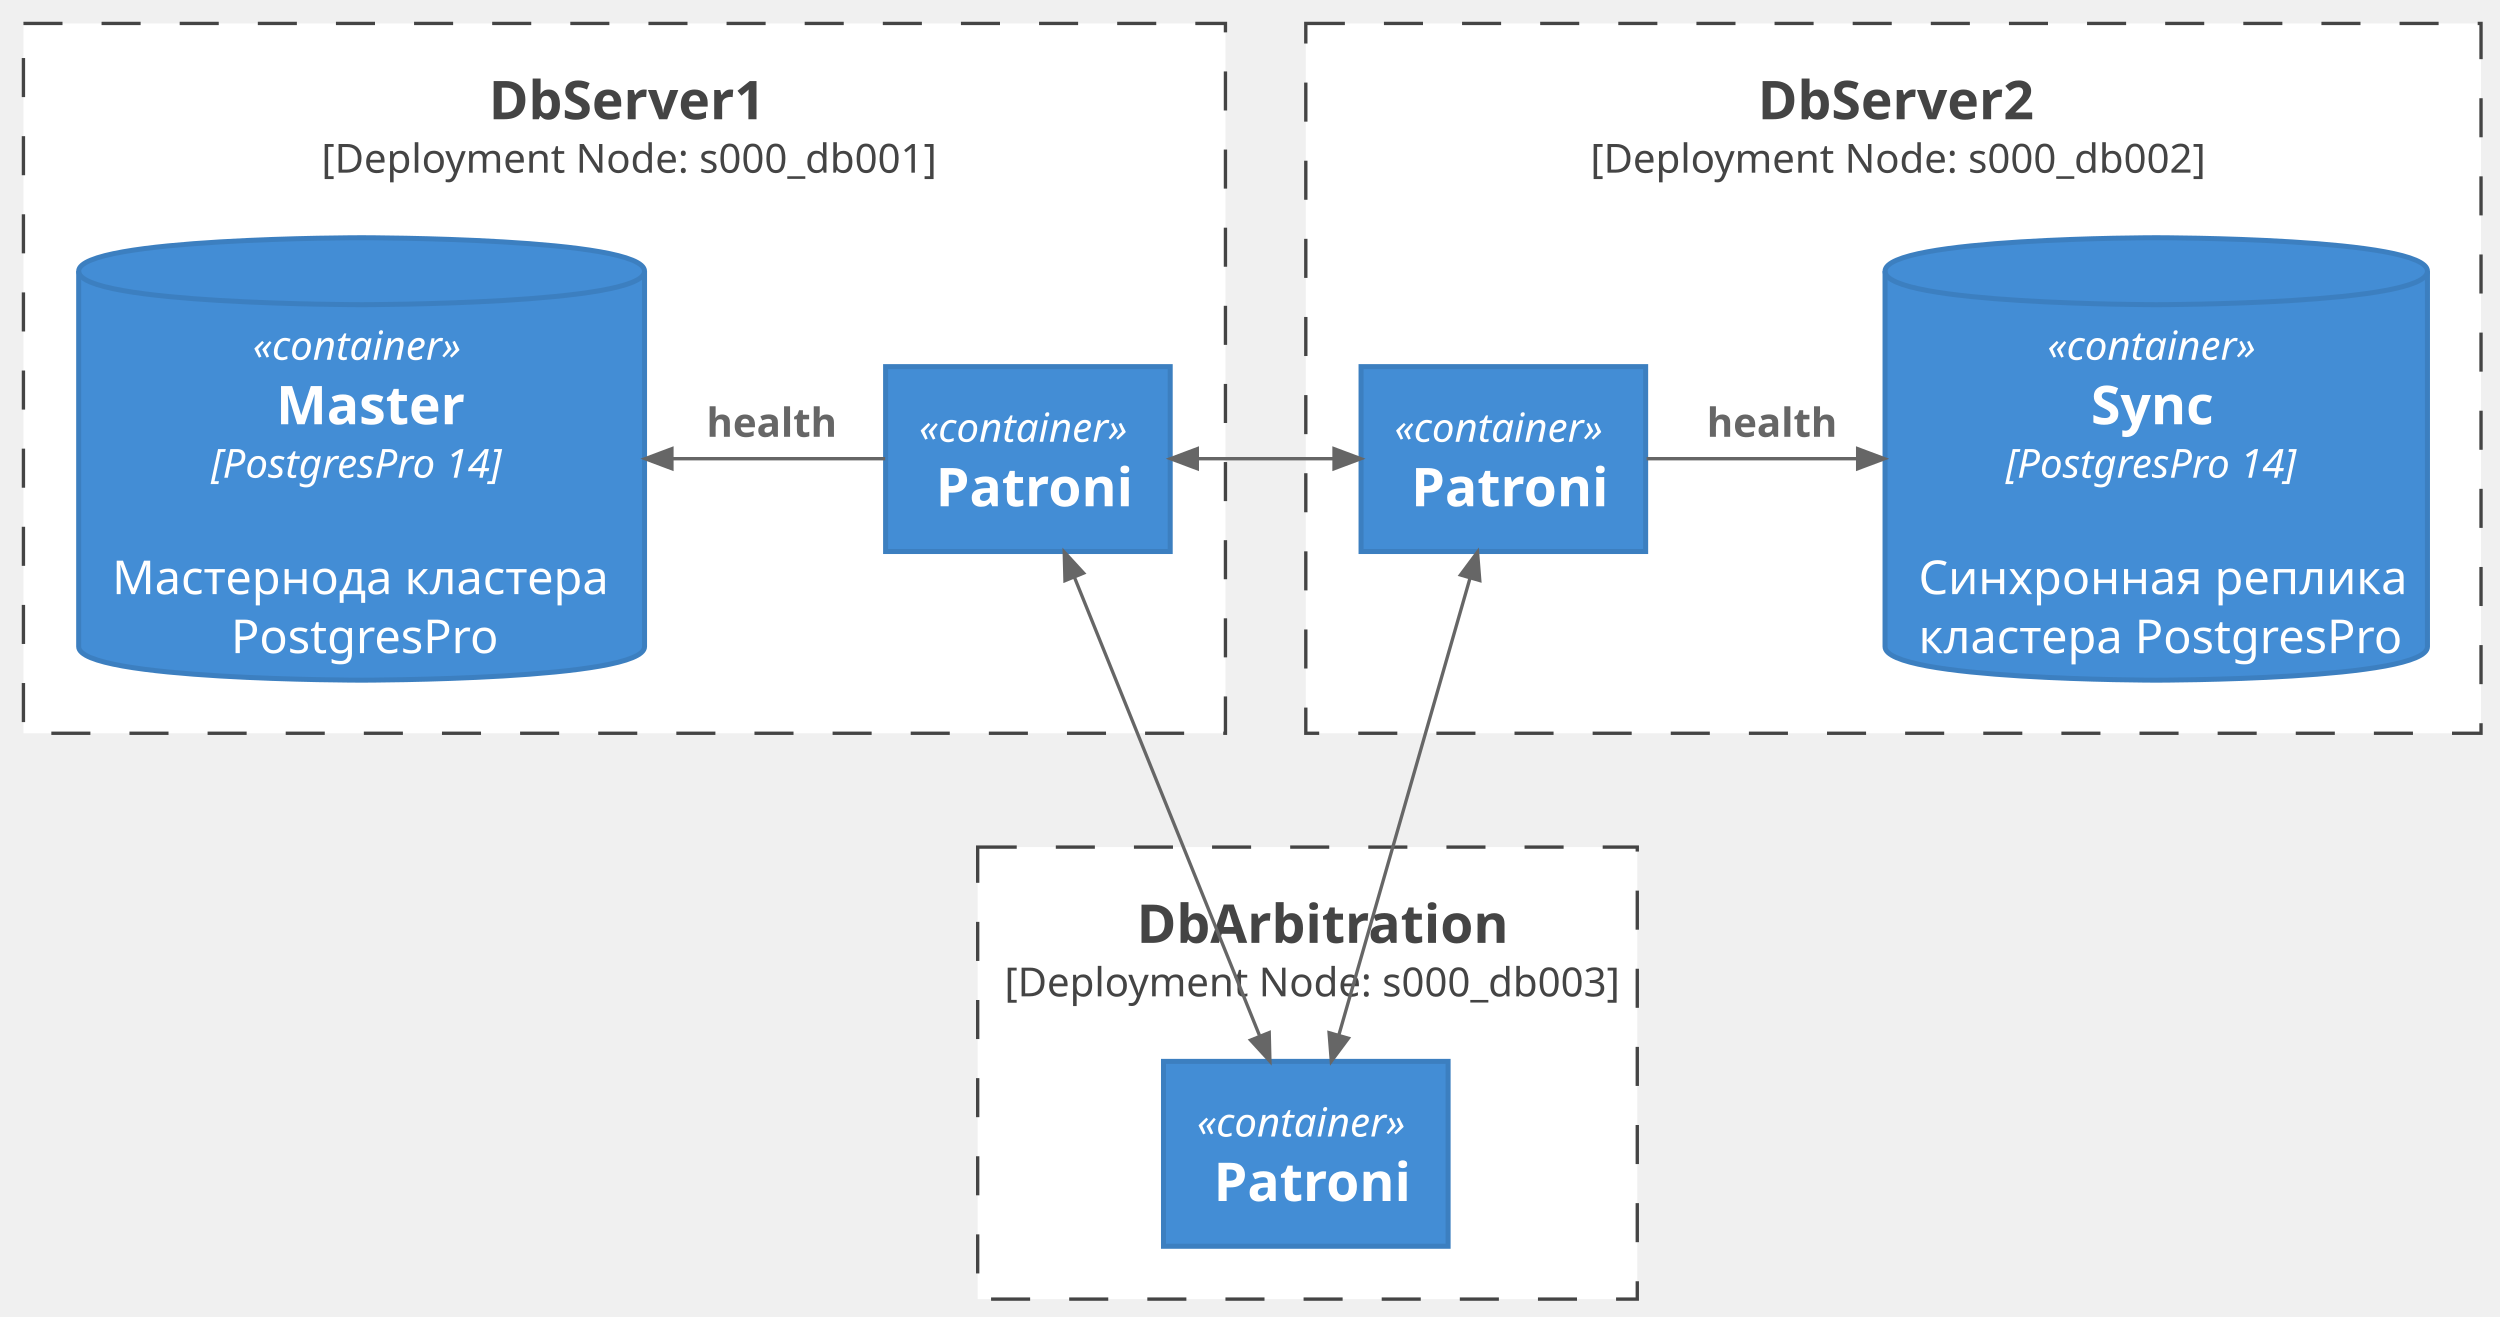
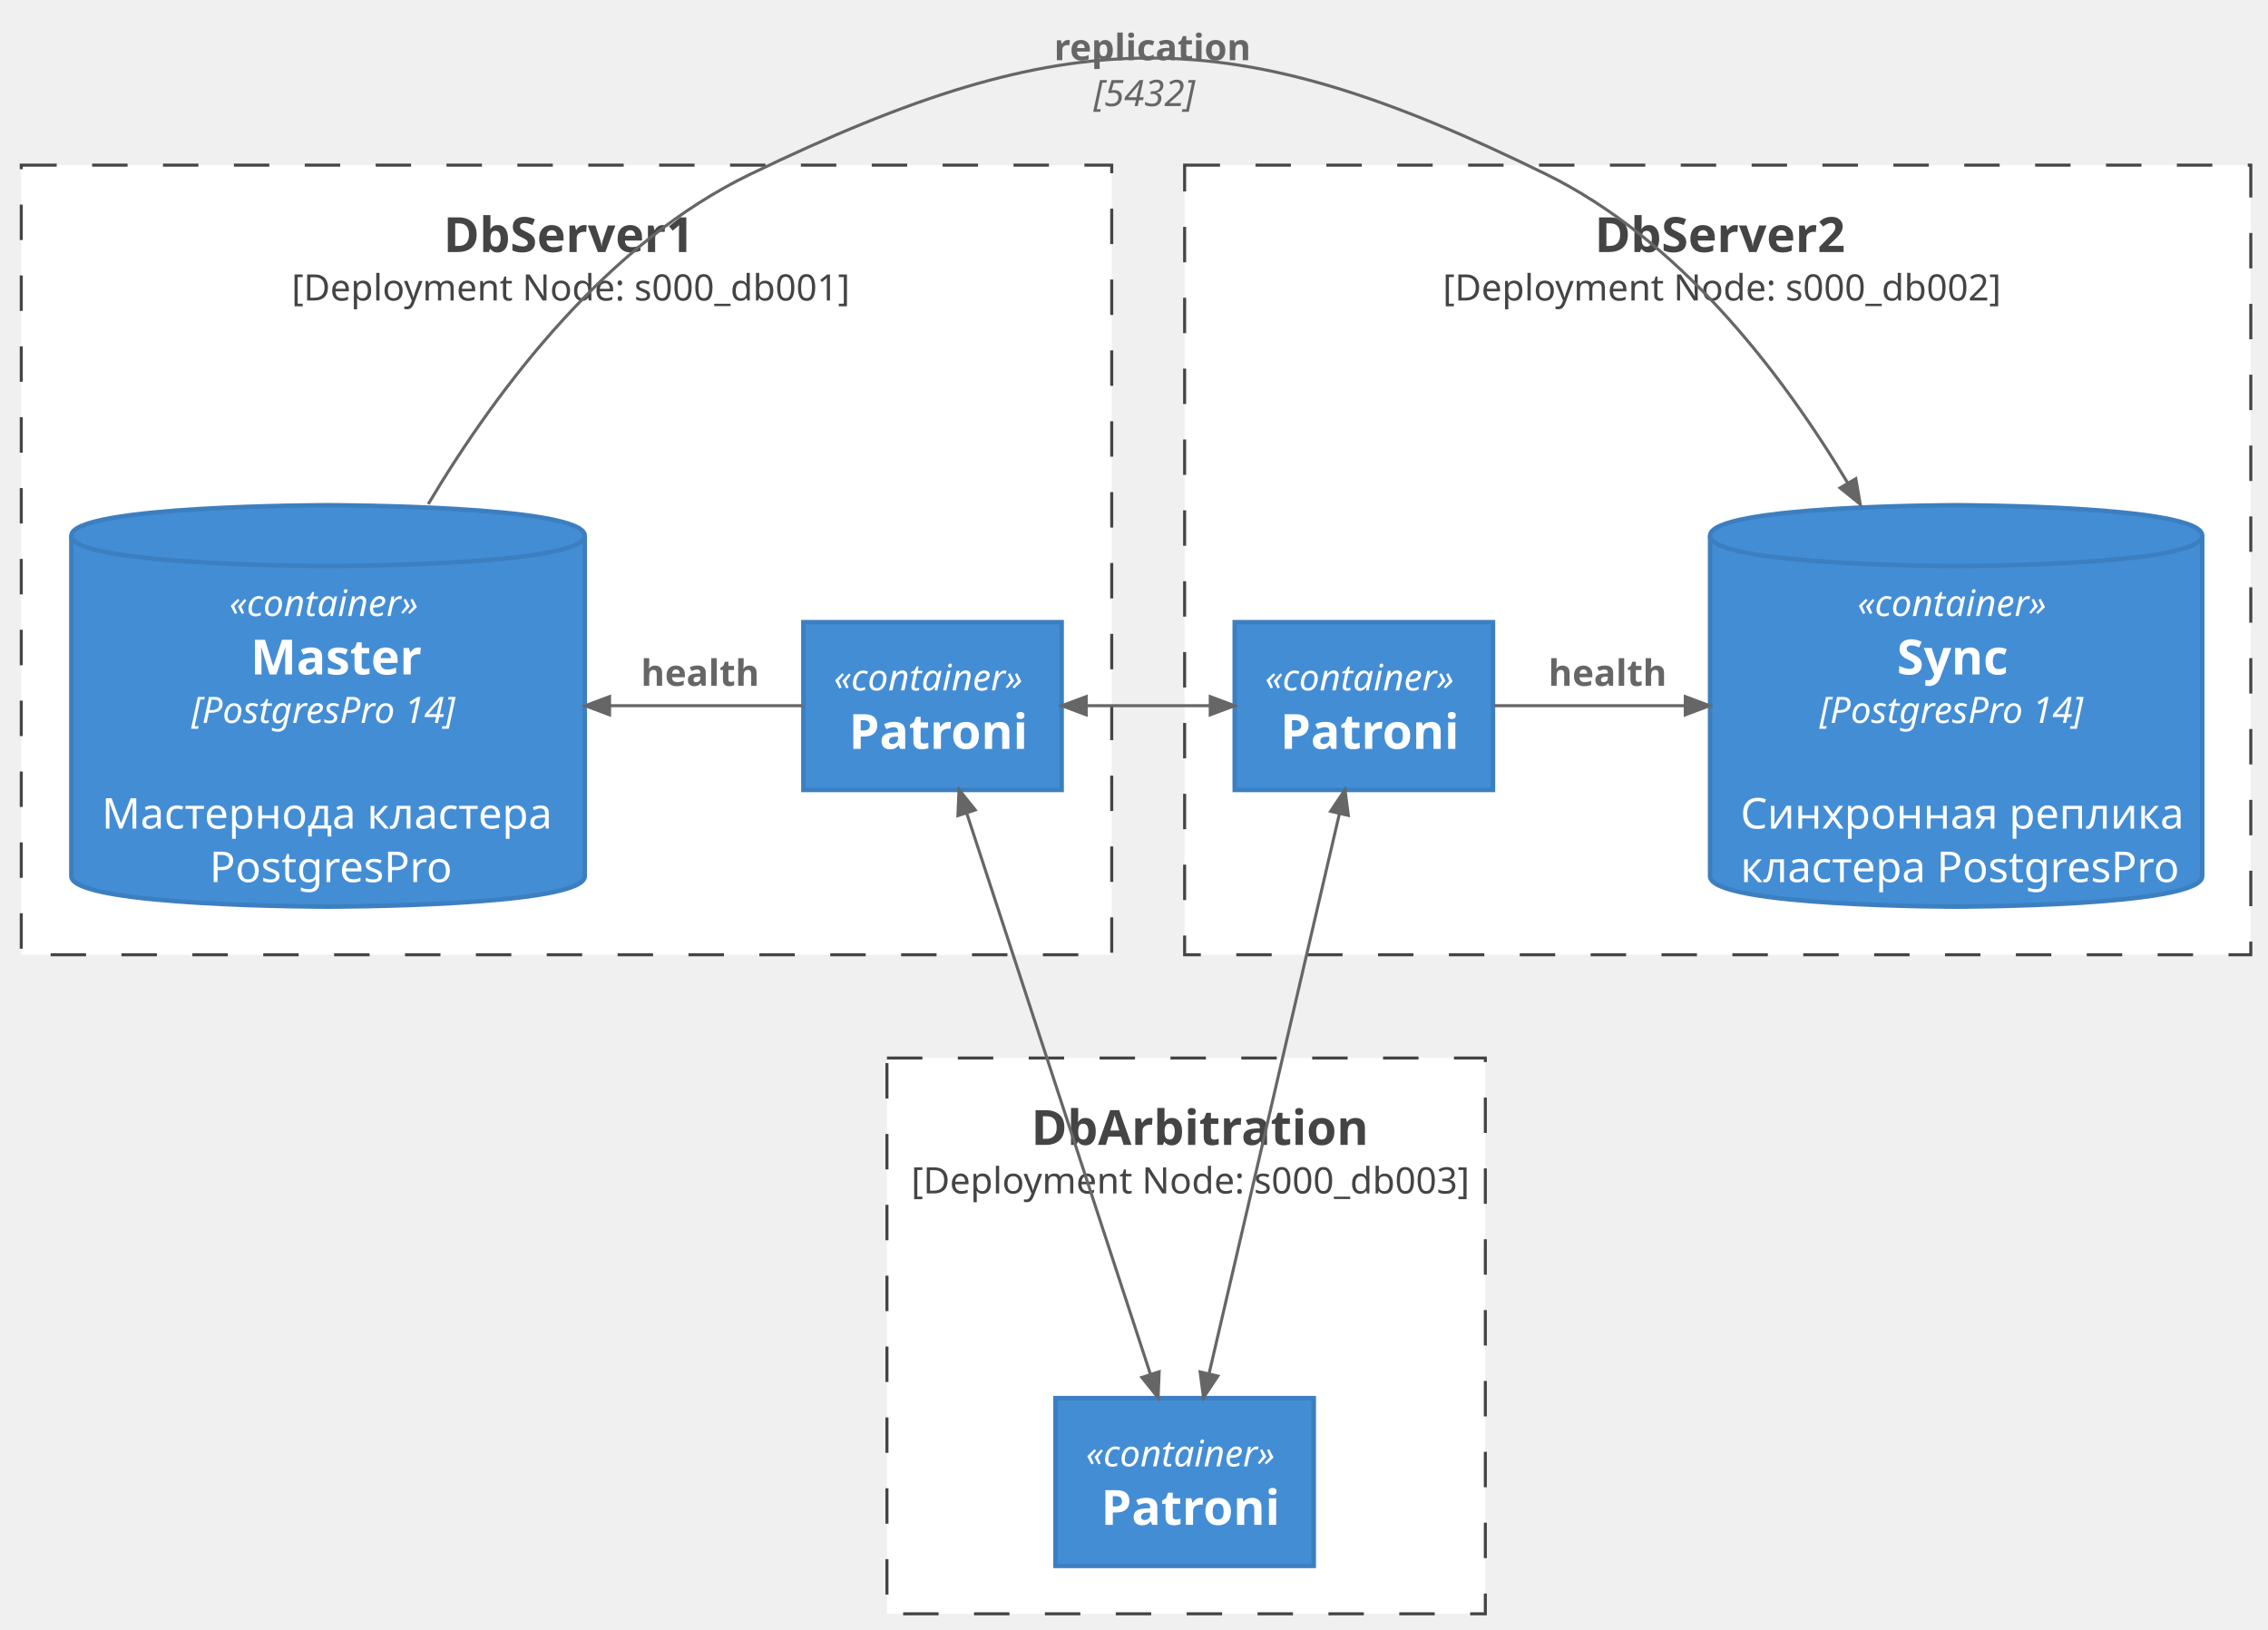
- <svg xmlns="http://www.w3.org/2000/svg" contentScriptType="application/ecmascript" contentStyleType="text/css" height="236.4px" preserveAspectRatio="none" style="width:448px;height:236px;" version="1.1" viewBox="0 0 448 236" width="448.2px" zoomAndPan="magnify">
+ <svg xmlns="http://www.w3.org/2000/svg" contentScriptType="application/ecmascript" contentStyleType="text/css" height="322.2px" preserveAspectRatio="none" style="width:448px;height:322px;" version="1.1" viewBox="0 0 448 322" width="448.2px" zoomAndPan="magnify">
  <defs />
  <g>
-     <rect fill="#FFFFFF" height="127.2" style="stroke:#444444;stroke-width:0.6;stroke-dasharray:7.0,7.0;" width="215.4" x="4.2" y="4.2" />
-     <text fill="#FFFFFF" font-family="sans-serif" font-size="3.6" font-style="italic" lengthAdjust="spacing" textLength="17.4" x="103.2" y="9.137">«boundary»</text>
-     <text fill="#444444" font-family="sans-serif" font-size="9.6" font-weight="bold" lengthAdjust="spacing" textLength="48.6" x="87.6" y="21.366">DbServer1</text>
-     <text fill="#444444" font-family="sans-serif" font-size="7.2" lengthAdjust="spacing" textLength="108.6" x="57.6" y="30.949">[Deployment Node: s000_db001]</text>
-     <rect fill="#FFFFFF" height="127.2" style="stroke:#444444;stroke-width:0.6;stroke-dasharray:7.0,7.0;" width="210.6" x="234" y="4.2" />
-     <text fill="#FFFFFF" font-family="sans-serif" font-size="3.6" font-style="italic" lengthAdjust="spacing" textLength="17.4" x="330.6" y="9.137">«boundary»</text>
-     <text fill="#444444" font-family="sans-serif" font-size="9.6" font-weight="bold" lengthAdjust="spacing" textLength="48.6" x="315" y="21.366">DbServer2</text>
-     <text fill="#444444" font-family="sans-serif" font-size="7.2" lengthAdjust="spacing" textLength="108.6" x="285" y="30.949">[Deployment Node: s000_db002]</text>
-     <rect fill="#FFFFFF" height="81" style="stroke:#444444;stroke-width:0.6;stroke-dasharray:7.0,7.0;" width="118.2" x="175.2" y="151.8" />
-     <text fill="#FFFFFF" font-family="sans-serif" font-size="3.6" font-style="italic" lengthAdjust="spacing" textLength="17.4" x="225.6" y="156.737">«boundary»</text>
-     <text fill="#444444" font-family="sans-serif" font-size="9.6" font-weight="bold" lengthAdjust="spacing" textLength="61.2" x="203.7" y="168.966">DbArbitration</text>
-     <text fill="#444444" font-family="sans-serif" font-size="7.2" lengthAdjust="spacing" textLength="108.6" x="180" y="178.549">[Deployment Node: s000_db003]</text>
-     <path d="M14.1,48.6 C14.1,42.6 64.8,42.6 64.8,42.6 C64.8,42.6 115.5,42.6 115.5,48.6 L115.5,115.884 C115.5,121.884 64.8,121.884 64.8,121.884 C64.8,121.884 14.1,121.884 14.1,115.884 L14.1,48.6 " fill="#438DD5" style="stroke:#3C7FC0;stroke-width:0.9;" />
-     <path d="M14.1,48.6 C14.1,54.6 64.8,54.6 64.8,54.6 C64.8,54.6 115.5,54.6 115.5,48.6 " fill="none" style="stroke:#3C7FC0;stroke-width:0.9;" />
-     <text fill="#FFFFFF" font-family="sans-serif" font-size="7.2" font-style="italic" lengthAdjust="spacing" textLength="39" x="45.3" y="64.474">«container»</text>
-     <text fill="#FFFFFF" font-family="sans-serif" font-size="9.6" font-weight="bold" lengthAdjust="spacing" textLength="30.6" x="49.5" y="76.022">Master</text>
-     <text fill="#FFFFFF" font-family="sans-serif" font-size="7.2" font-style="italic" lengthAdjust="spacing" textLength="54" x="37.8" y="85.606">[PostgresPro 14]</text>
-     <text fill="#FFFFFF" font-family="sans-serif" font-size="8.4" lengthAdjust="spacing" textLength="0" x="66" y="95.907" />
-     <text fill="#FFFFFF" font-family="sans-serif" font-size="8.4" lengthAdjust="spacing" textLength="87" x="20.1" y="106.473">Мастернода кластера</text>
-     <text fill="#FFFFFF" font-family="sans-serif" font-size="8.4" lengthAdjust="spacing" textLength="46.8" x="41.4" y="117.039">PostgresPro</text>
-     <rect fill="#438DD5" height="33.131" style="stroke:#3C7FC0;stroke-width:0.9;" width="51" x="158.7" y="65.7" />
-     <text fill="#FFFFFF" font-family="sans-serif" font-size="7.2" font-style="italic" lengthAdjust="spacing" textLength="39" x="164.7" y="79.174">«container»</text>
-     <text fill="#FFFFFF" font-family="sans-serif" font-size="9.6" font-weight="bold" lengthAdjust="spacing" textLength="33" x="167.7" y="90.722">Patroni</text>
-     <rect fill="#438DD5" height="33.131" style="stroke:#3C7FC0;stroke-width:0.9;" width="51" x="243.9" y="65.7" />
-     <text fill="#FFFFFF" font-family="sans-serif" font-size="7.2" font-style="italic" lengthAdjust="spacing" textLength="39" x="249.9" y="79.174">«container»</text>
-     <text fill="#FFFFFF" font-family="sans-serif" font-size="9.6" font-weight="bold" lengthAdjust="spacing" textLength="33" x="252.9" y="90.722">Patroni</text>
-     <path d="M337.8,48.6 C337.8,42.6 386.4,42.6 386.4,42.6 C386.4,42.6 435,42.6 435,48.6 L435,115.884 C435,121.884 386.4,121.884 386.4,121.884 C386.4,121.884 337.8,121.884 337.8,115.884 L337.8,48.6 " fill="#438DD5" style="stroke:#3C7FC0;stroke-width:0.9;" />
-     <path d="M337.8,48.6 C337.8,54.6 386.4,54.6 386.4,54.6 C386.4,54.6 435,54.6 435,48.6 " fill="none" style="stroke:#3C7FC0;stroke-width:0.9;" />
-     <text fill="#FFFFFF" font-family="sans-serif" font-size="7.2" font-style="italic" lengthAdjust="spacing" textLength="39" x="366.9" y="64.474">«container»</text>
-     <text fill="#FFFFFF" font-family="sans-serif" font-size="9.6" font-weight="bold" lengthAdjust="spacing" textLength="23.4" x="374.7" y="76.022">Sync</text>
-     <text fill="#FFFFFF" font-family="sans-serif" font-size="7.2" font-style="italic" lengthAdjust="spacing" textLength="54" x="359.4" y="85.606">[PostgresPro 14]</text>
-     <text fill="#FFFFFF" font-family="sans-serif" font-size="8.4" lengthAdjust="spacing" textLength="0" x="387.6" y="95.907" />
-     <text fill="#FFFFFF" font-family="sans-serif" font-size="8.4" lengthAdjust="spacing" textLength="82.8" x="343.8" y="106.473">Синхронная реплика</text>
-     <text fill="#FFFFFF" font-family="sans-serif" font-size="8.4" lengthAdjust="spacing" textLength="85.2" x="343.8" y="117.039">кластера PostgresPro</text>
-     <rect fill="#438DD5" height="33.131" style="stroke:#3C7FC0;stroke-width:0.9;" width="51" x="208.5" y="190.2" />
-     <text fill="#FFFFFF" font-family="sans-serif" font-size="7.2" font-style="italic" lengthAdjust="spacing" textLength="39" x="214.5" y="203.674">«container»</text>
-     <text fill="#FFFFFF" font-family="sans-serif" font-size="9.6" font-weight="bold" lengthAdjust="spacing" textLength="33" x="217.5" y="215.222">Patroni</text>
-     <path d="M120.504,82.2 C133.836,82.2 147.438,82.2 158.628,82.2 " fill="none" id="master-backto-patroni1" style="stroke:#666666;stroke-width:0.6;" />
-     <polygon fill="#666666" points="115.608,82.2,120.408,84,120.408,80.4,115.608,82.2" style="stroke:#666666;stroke-width:0.6;" />
-     <text fill="#666666" font-family="sans-serif" font-size="7.2" font-weight="bold" lengthAdjust="spacing" textLength="21" x="126.6" y="78.274">health</text>
-     <path d="M295.074,82.2 C306.222,82.2 319.71,82.2 332.868,82.2 " fill="none" id="patroni2-to-sync" style="stroke:#666666;stroke-width:0.6;" />
-     <polygon fill="#666666" points="337.692,82.2,332.892,80.4,332.892,84,337.692,82.2" style="stroke:#666666;stroke-width:0.6;" />
-     <text fill="#666666" font-family="sans-serif" font-size="7.2" font-weight="bold" lengthAdjust="spacing" textLength="21" x="305.85" y="78.274">health</text>
-     <path d="M192.534,103.44 C201.744,126.24 216.492,162.75 225.69,185.532 " fill="none" id="patroni1-patroni3" style="stroke:#666666;stroke-width:0.6;" />
-     <polygon fill="#666666" points="227.568,190.17,227.445,185.045,224.105,186.39,227.568,190.17" style="stroke:#666666;stroke-width:0.6;" />
-     <polygon fill="#666666" points="190.71,98.922,190.842,104.047,194.179,102.696,190.71,98.922" style="stroke:#666666;stroke-width:0.6;" />
-     <path d="M239.022,82.2 C231.108,82.2 222.582,82.2 214.668,82.2 " fill="none" id="patroni2-patroni1" style="stroke:#666666;stroke-width:0.6;" />
-     <polygon fill="#666666" points="209.76,82.2,214.56,84,214.56,80.4,209.76,82.2" style="stroke:#666666;stroke-width:0.6;" />
-     <polygon fill="#666666" points="243.858,82.2,239.058,80.4,239.058,84,243.858,82.2" style="stroke:#666666;stroke-width:0.6;" />
-     <path d="M263.43,103.59 C256.878,126.408 246.426,162.81 239.904,185.538 " fill="none" id="patroni2-patroni3" style="stroke:#666666;stroke-width:0.6;" />
-     <polygon fill="#666666" points="238.572,190.17,241.631,186.056,238.171,185.059,238.572,190.17" style="stroke:#666666;stroke-width:0.6;" />
-     <polygon fill="#666666" points="264.774,98.922,261.716,103.036,265.175,104.033,264.774,98.922" style="stroke:#666666;stroke-width:0.6;" />
+     <rect fill="#FFFFFF" height="156" style="stroke:#444444;stroke-width:0.6;stroke-dasharray:7.0,7.0;" width="215.4" x="4.2" y="32.622" />
+     <text fill="#FFFFFF" font-family="sans-serif" font-size="3.6" font-style="italic" lengthAdjust="spacing" textLength="17.4" x="103.2" y="37.559">«boundary»</text>
+     <text fill="#444444" font-family="sans-serif" font-size="9.6" font-weight="bold" lengthAdjust="spacing" textLength="48.6" x="87.6" y="49.788">DbServer1</text>
+     <text fill="#444444" font-family="sans-serif" font-size="7.2" lengthAdjust="spacing" textLength="108.6" x="57.6" y="59.371">[Deployment Node: s000_db001]</text>
+     <rect fill="#FFFFFF" height="156" style="stroke:#444444;stroke-width:0.6;stroke-dasharray:7.0,7.0;" width="210.6" x="234" y="32.622" />
+     <text fill="#FFFFFF" font-family="sans-serif" font-size="3.6" font-style="italic" lengthAdjust="spacing" textLength="17.4" x="330.6" y="37.559">«boundary»</text>
+     <text fill="#444444" font-family="sans-serif" font-size="9.6" font-weight="bold" lengthAdjust="spacing" textLength="48.6" x="315" y="49.788">DbServer2</text>
+     <text fill="#444444" font-family="sans-serif" font-size="7.2" lengthAdjust="spacing" textLength="108.6" x="285" y="59.371">[Deployment Node: s000_db002]</text>
+     <rect fill="#FFFFFF" height="109.8" style="stroke:#444444;stroke-width:0.6;stroke-dasharray:7.0,7.0;" width="118.2" x="175.2" y="209.022" />
+     <text fill="#FFFFFF" font-family="sans-serif" font-size="3.6" font-style="italic" lengthAdjust="spacing" textLength="17.4" x="225.6" y="213.959">«boundary»</text>
+     <text fill="#444444" font-family="sans-serif" font-size="9.6" font-weight="bold" lengthAdjust="spacing" textLength="61.2" x="203.7" y="226.188">DbArbitration</text>
+     <text fill="#444444" font-family="sans-serif" font-size="7.2" lengthAdjust="spacing" textLength="108.6" x="180" y="235.771">[Deployment Node: s000_db003]</text>
+     <path d="M14.1,105.822 C14.1,99.822 64.8,99.822 64.8,99.822 C64.8,99.822 115.5,99.822 115.5,105.822 L115.5,173.106 C115.5,179.106 64.8,179.106 64.8,179.106 C64.8,179.106 14.1,179.106 14.1,173.106 L14.1,105.822 " fill="#438DD5" style="stroke:#3C7FC0;stroke-width:0.9;" />
+     <path d="M14.1,105.822 C14.1,111.822 64.8,111.822 64.8,111.822 C64.8,111.822 115.5,111.822 115.5,105.822 " fill="none" style="stroke:#3C7FC0;stroke-width:0.9;" />
+     <text fill="#FFFFFF" font-family="sans-serif" font-size="7.2" font-style="italic" lengthAdjust="spacing" textLength="39" x="45.3" y="121.696">«container»</text>
+     <text fill="#FFFFFF" font-family="sans-serif" font-size="9.6" font-weight="bold" lengthAdjust="spacing" textLength="30.6" x="49.5" y="133.244">Master</text>
+     <text fill="#FFFFFF" font-family="sans-serif" font-size="7.2" font-style="italic" lengthAdjust="spacing" textLength="54" x="37.8" y="142.827">[PostgresPro 14]</text>
+     <text fill="#FFFFFF" font-family="sans-serif" font-size="8.4" lengthAdjust="spacing" textLength="0" x="66" y="153.129" />
+     <text fill="#FFFFFF" font-family="sans-serif" font-size="8.4" lengthAdjust="spacing" textLength="87" x="20.1" y="163.695">Мастернода кластера</text>
+     <text fill="#FFFFFF" font-family="sans-serif" font-size="8.4" lengthAdjust="spacing" textLength="46.8" x="41.4" y="174.261">PostgresPro</text>
+     <rect fill="#438DD5" height="33.131" style="stroke:#3C7FC0;stroke-width:0.9;" width="51" x="158.7" y="122.922" />
+     <text fill="#FFFFFF" font-family="sans-serif" font-size="7.2" font-style="italic" lengthAdjust="spacing" textLength="39" x="164.7" y="136.396">«container»</text>
+     <text fill="#FFFFFF" font-family="sans-serif" font-size="9.6" font-weight="bold" lengthAdjust="spacing" textLength="33" x="167.7" y="147.944">Patroni</text>
+     <rect fill="#438DD5" height="33.131" style="stroke:#3C7FC0;stroke-width:0.9;" width="51" x="243.9" y="122.922" />
+     <text fill="#FFFFFF" font-family="sans-serif" font-size="7.2" font-style="italic" lengthAdjust="spacing" textLength="39" x="249.9" y="136.396">«container»</text>
+     <text fill="#FFFFFF" font-family="sans-serif" font-size="9.6" font-weight="bold" lengthAdjust="spacing" textLength="33" x="252.9" y="147.944">Patroni</text>
+     <path d="M337.8,105.822 C337.8,99.822 386.4,99.822 386.4,99.822 C386.4,99.822 435,99.822 435,105.822 L435,173.106 C435,179.106 386.4,179.106 386.4,179.106 C386.4,179.106 337.8,179.106 337.8,173.106 L337.8,105.822 " fill="#438DD5" style="stroke:#3C7FC0;stroke-width:0.9;" />
+     <path d="M337.8,105.822 C337.8,111.822 386.4,111.822 386.4,111.822 C386.4,111.822 435,111.822 435,105.822 " fill="none" style="stroke:#3C7FC0;stroke-width:0.9;" />
+     <text fill="#FFFFFF" font-family="sans-serif" font-size="7.2" font-style="italic" lengthAdjust="spacing" textLength="39" x="366.9" y="121.696">«container»</text>
+     <text fill="#FFFFFF" font-family="sans-serif" font-size="9.6" font-weight="bold" lengthAdjust="spacing" textLength="23.4" x="374.7" y="133.244">Sync</text>
+     <text fill="#FFFFFF" font-family="sans-serif" font-size="7.2" font-style="italic" lengthAdjust="spacing" textLength="54" x="359.4" y="142.827">[PostgresPro 14]</text>
+     <text fill="#FFFFFF" font-family="sans-serif" font-size="8.4" lengthAdjust="spacing" textLength="0" x="387.6" y="153.129" />
+     <text fill="#FFFFFF" font-family="sans-serif" font-size="8.4" lengthAdjust="spacing" textLength="82.8" x="343.8" y="163.695">Синхронная реплика</text>
+     <text fill="#FFFFFF" font-family="sans-serif" font-size="8.4" lengthAdjust="spacing" textLength="85.2" x="343.8" y="174.261">кластера PostgresPro</text>
+     <rect fill="#438DD5" height="33.131" style="stroke:#3C7FC0;stroke-width:0.9;" width="51" x="208.5" y="276.222" />
+     <text fill="#FFFFFF" font-family="sans-serif" font-size="7.2" font-style="italic" lengthAdjust="spacing" textLength="39" x="214.5" y="289.696">«container»</text>
+     <text fill="#FFFFFF" font-family="sans-serif" font-size="9.6" font-weight="bold" lengthAdjust="spacing" textLength="33" x="217.5" y="301.244">Patroni</text>
+     <path d="M120.504,139.422 C133.836,139.422 147.438,139.422 158.628,139.422 " fill="none" id="master-backto-patroni1" style="stroke:#666666;stroke-width:0.6;" />
+     <polygon fill="#666666" points="115.608,139.422,120.408,141.222,120.408,137.622,115.608,139.422" style="stroke:#666666;stroke-width:0.6;" />
+     <text fill="#666666" font-family="sans-serif" font-size="7.2" font-weight="bold" lengthAdjust="spacing" textLength="21" x="126.6" y="135.496">health</text>
+     <path d="M295.074,139.422 C306.222,139.422 319.71,139.422 332.868,139.422 " fill="none" id="patroni2-to-sync" style="stroke:#666666;stroke-width:0.6;" />
+     <polygon fill="#666666" points="337.692,139.422,332.892,137.622,332.892,141.222,337.692,139.422" style="stroke:#666666;stroke-width:0.6;" />
+     <text fill="#666666" font-family="sans-serif" font-size="7.2" font-weight="bold" lengthAdjust="spacing" textLength="21" x="305.85" y="135.496">health</text>
+     <path d="M84.588,99.588 C98.736,75.906 120.21,47.934 148.2,34.422 C211.116,4.044 242.7,3.6 305.4,34.422 C331.368,47.184 351.36,72.726 364.986,95.418 " fill="none" id="master-to-sync" style="stroke:#666666;stroke-width:0.6;" />
+     <polygon fill="#666666" points="367.458,99.618,366.577,94.568,363.473,96.393,367.458,99.618" style="stroke:#666666;stroke-width:0.6;" />
+     <text fill="#666666" font-family="sans-serif" font-size="7.2" font-weight="bold" lengthAdjust="spacing" textLength="36" x="208.2" y="11.896">replication</text>
+     <text fill="#666666" font-family="sans-serif" font-size="7.2" font-style="italic" lengthAdjust="spacing" textLength="20.4" x="216" y="20.953">[5432]</text>
+     <path d="M190.974,160.704 C200.496,189.786 217.734,242.442 227.244,271.494 " fill="none" id="patroni1-patroni3" style="stroke:#666666;stroke-width:0.6;" />
+     <polygon fill="#666666" points="228.762,276.12,228.972,270.998,225.552,272.123,228.762,276.12" style="stroke:#666666;stroke-width:0.6;" />
+     <polygon fill="#666666" points="189.438,156.012,189.216,161.134,192.639,160.016,189.438,156.012" style="stroke:#666666;stroke-width:0.6;" />
+     <path d="M239.022,139.422 C231.108,139.422 222.582,139.422 214.668,139.422 " fill="none" id="patroni2-patroni1" style="stroke:#666666;stroke-width:0.6;" />
+     <polygon fill="#666666" points="209.76,139.422,214.56,141.222,214.56,137.622,209.76,139.422" style="stroke:#666666;stroke-width:0.6;" />
+     <polygon fill="#666666" points="243.858,139.422,239.058,137.622,239.058,141.222,243.858,139.422" style="stroke:#666666;stroke-width:0.6;" />
+     <path d="M264.588,160.704 C257.832,189.726 245.61,242.226 238.842,271.314 " fill="none" id="patroni2-patroni3" style="stroke:#666666;stroke-width:0.6;" />
+     <polygon fill="#666666" points="237.726,276.12,240.567,271.853,237.06,271.037,237.726,276.12" style="stroke:#666666;stroke-width:0.6;" />
+     <polygon fill="#666666" points="265.68,156.012,262.838,160.278,266.344,161.095,265.68,156.012" style="stroke:#666666;stroke-width:0.6;" />
  </g>
</svg>
